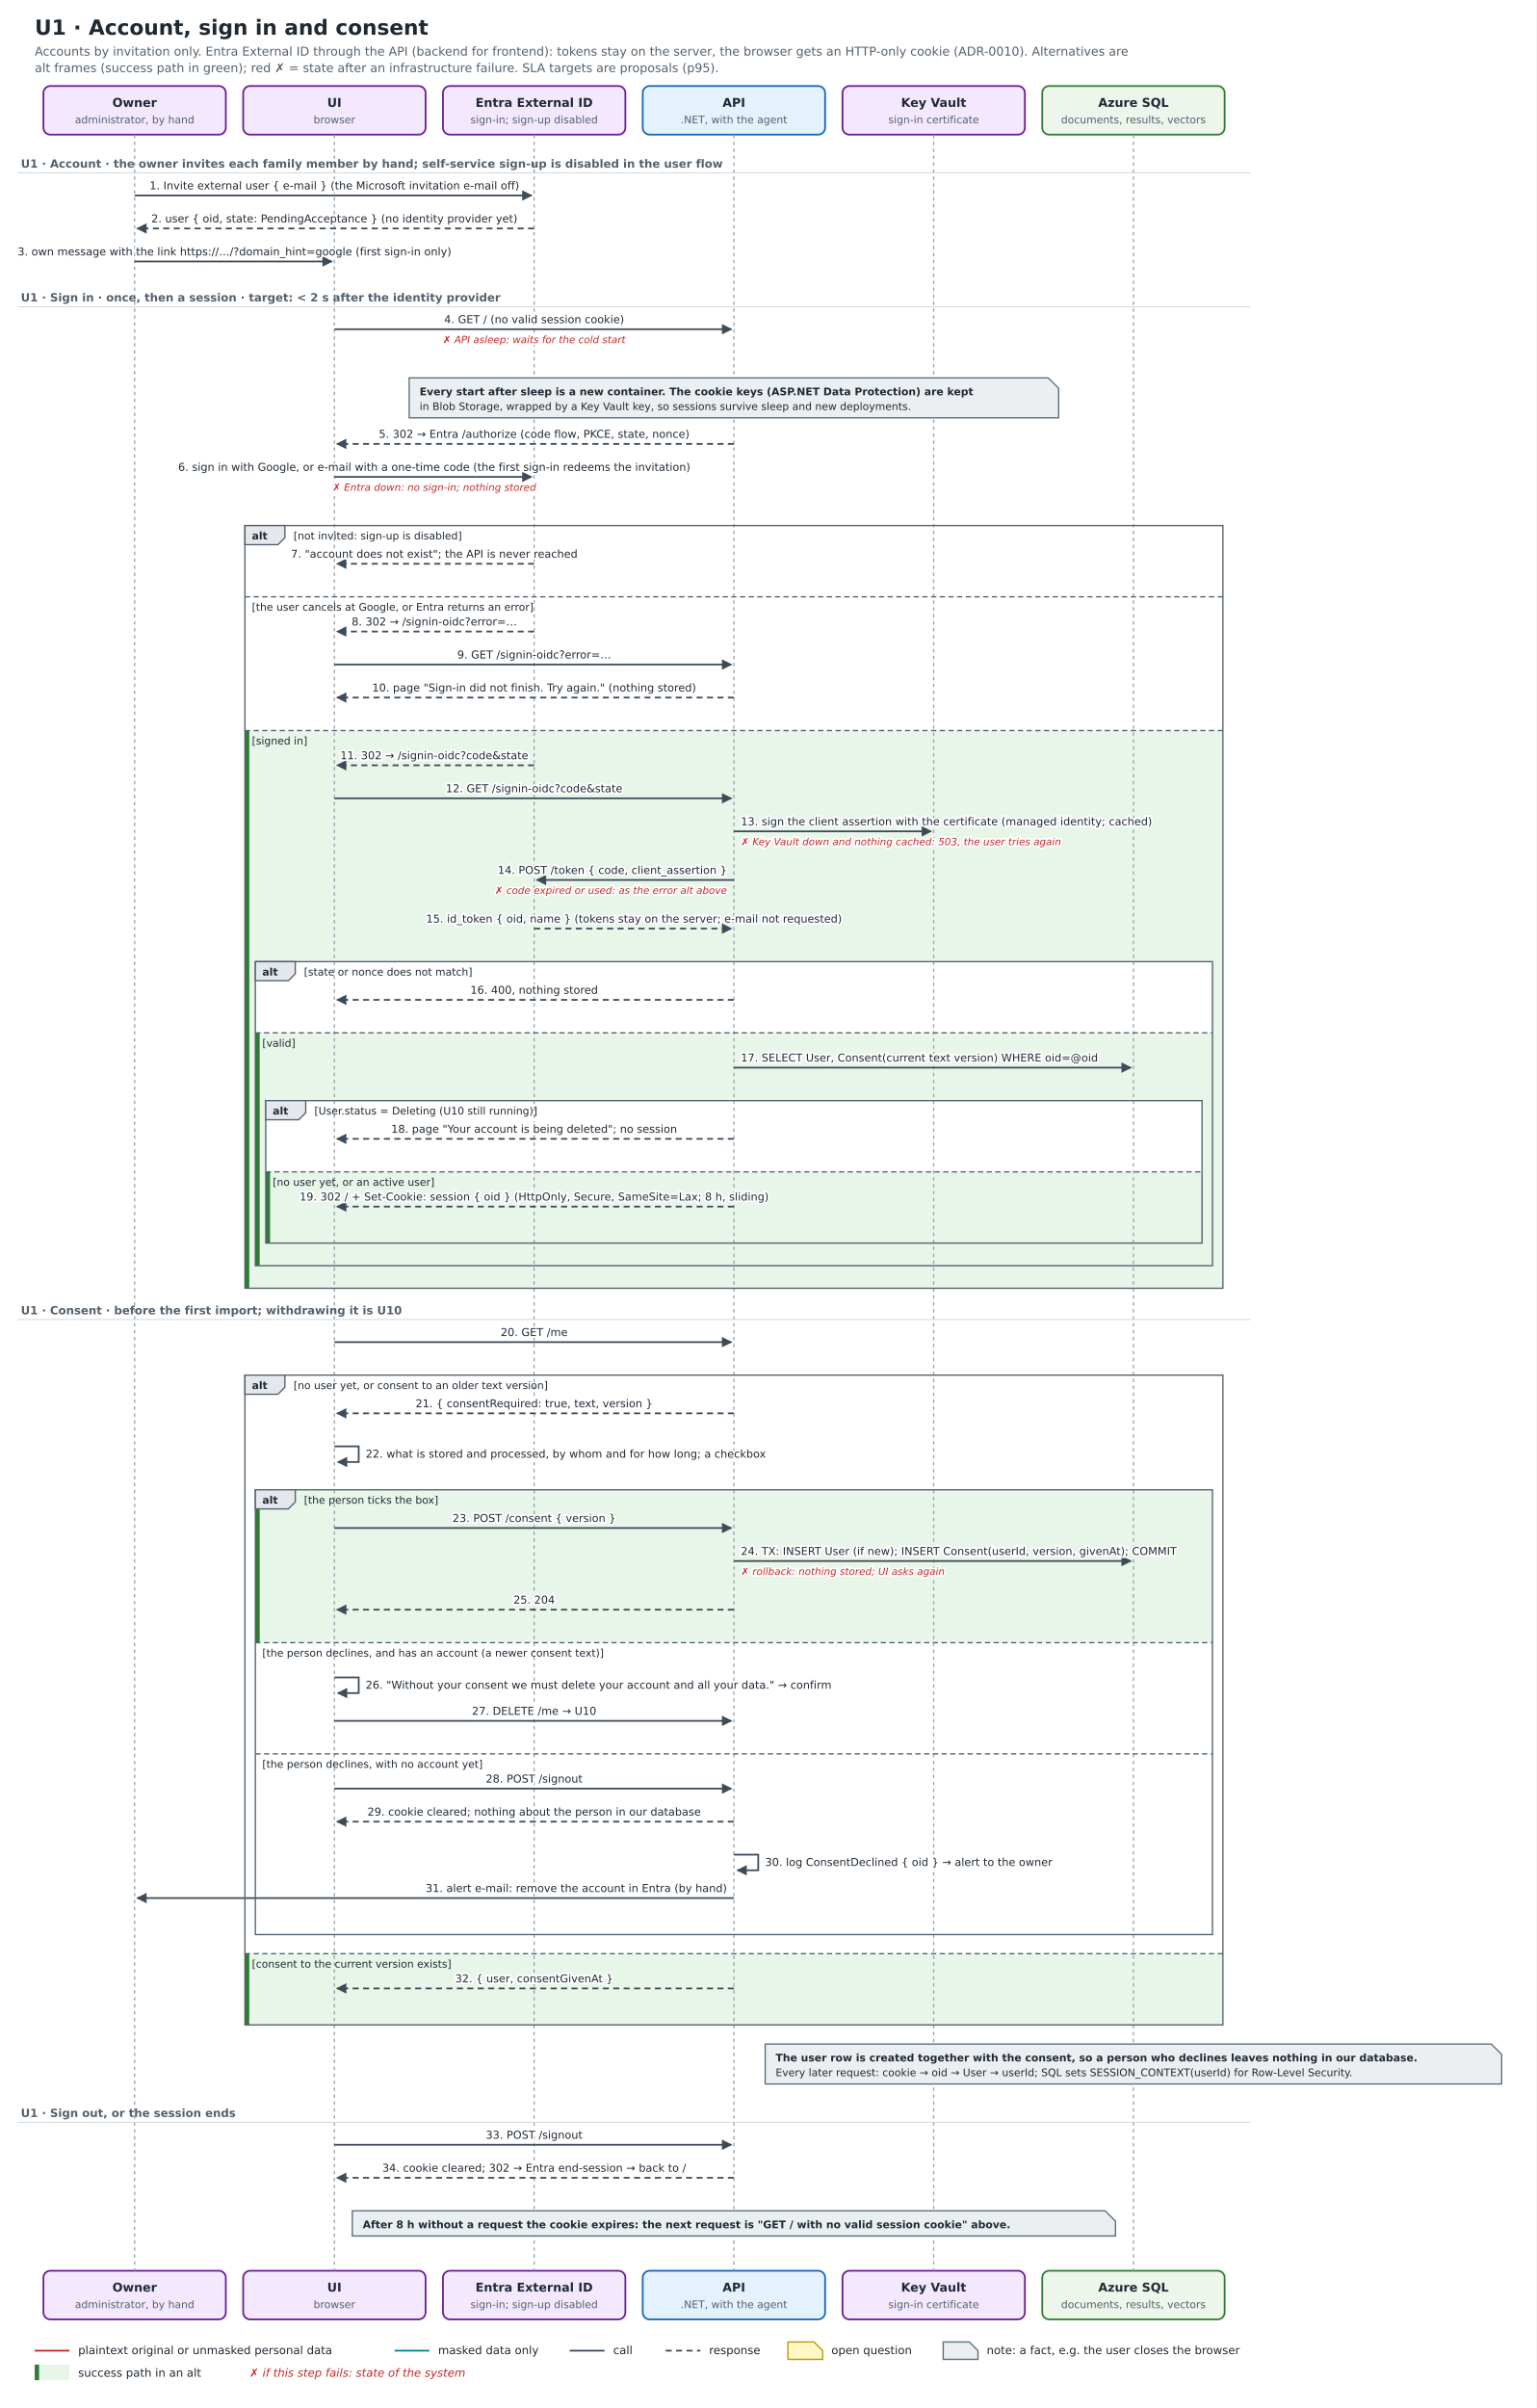
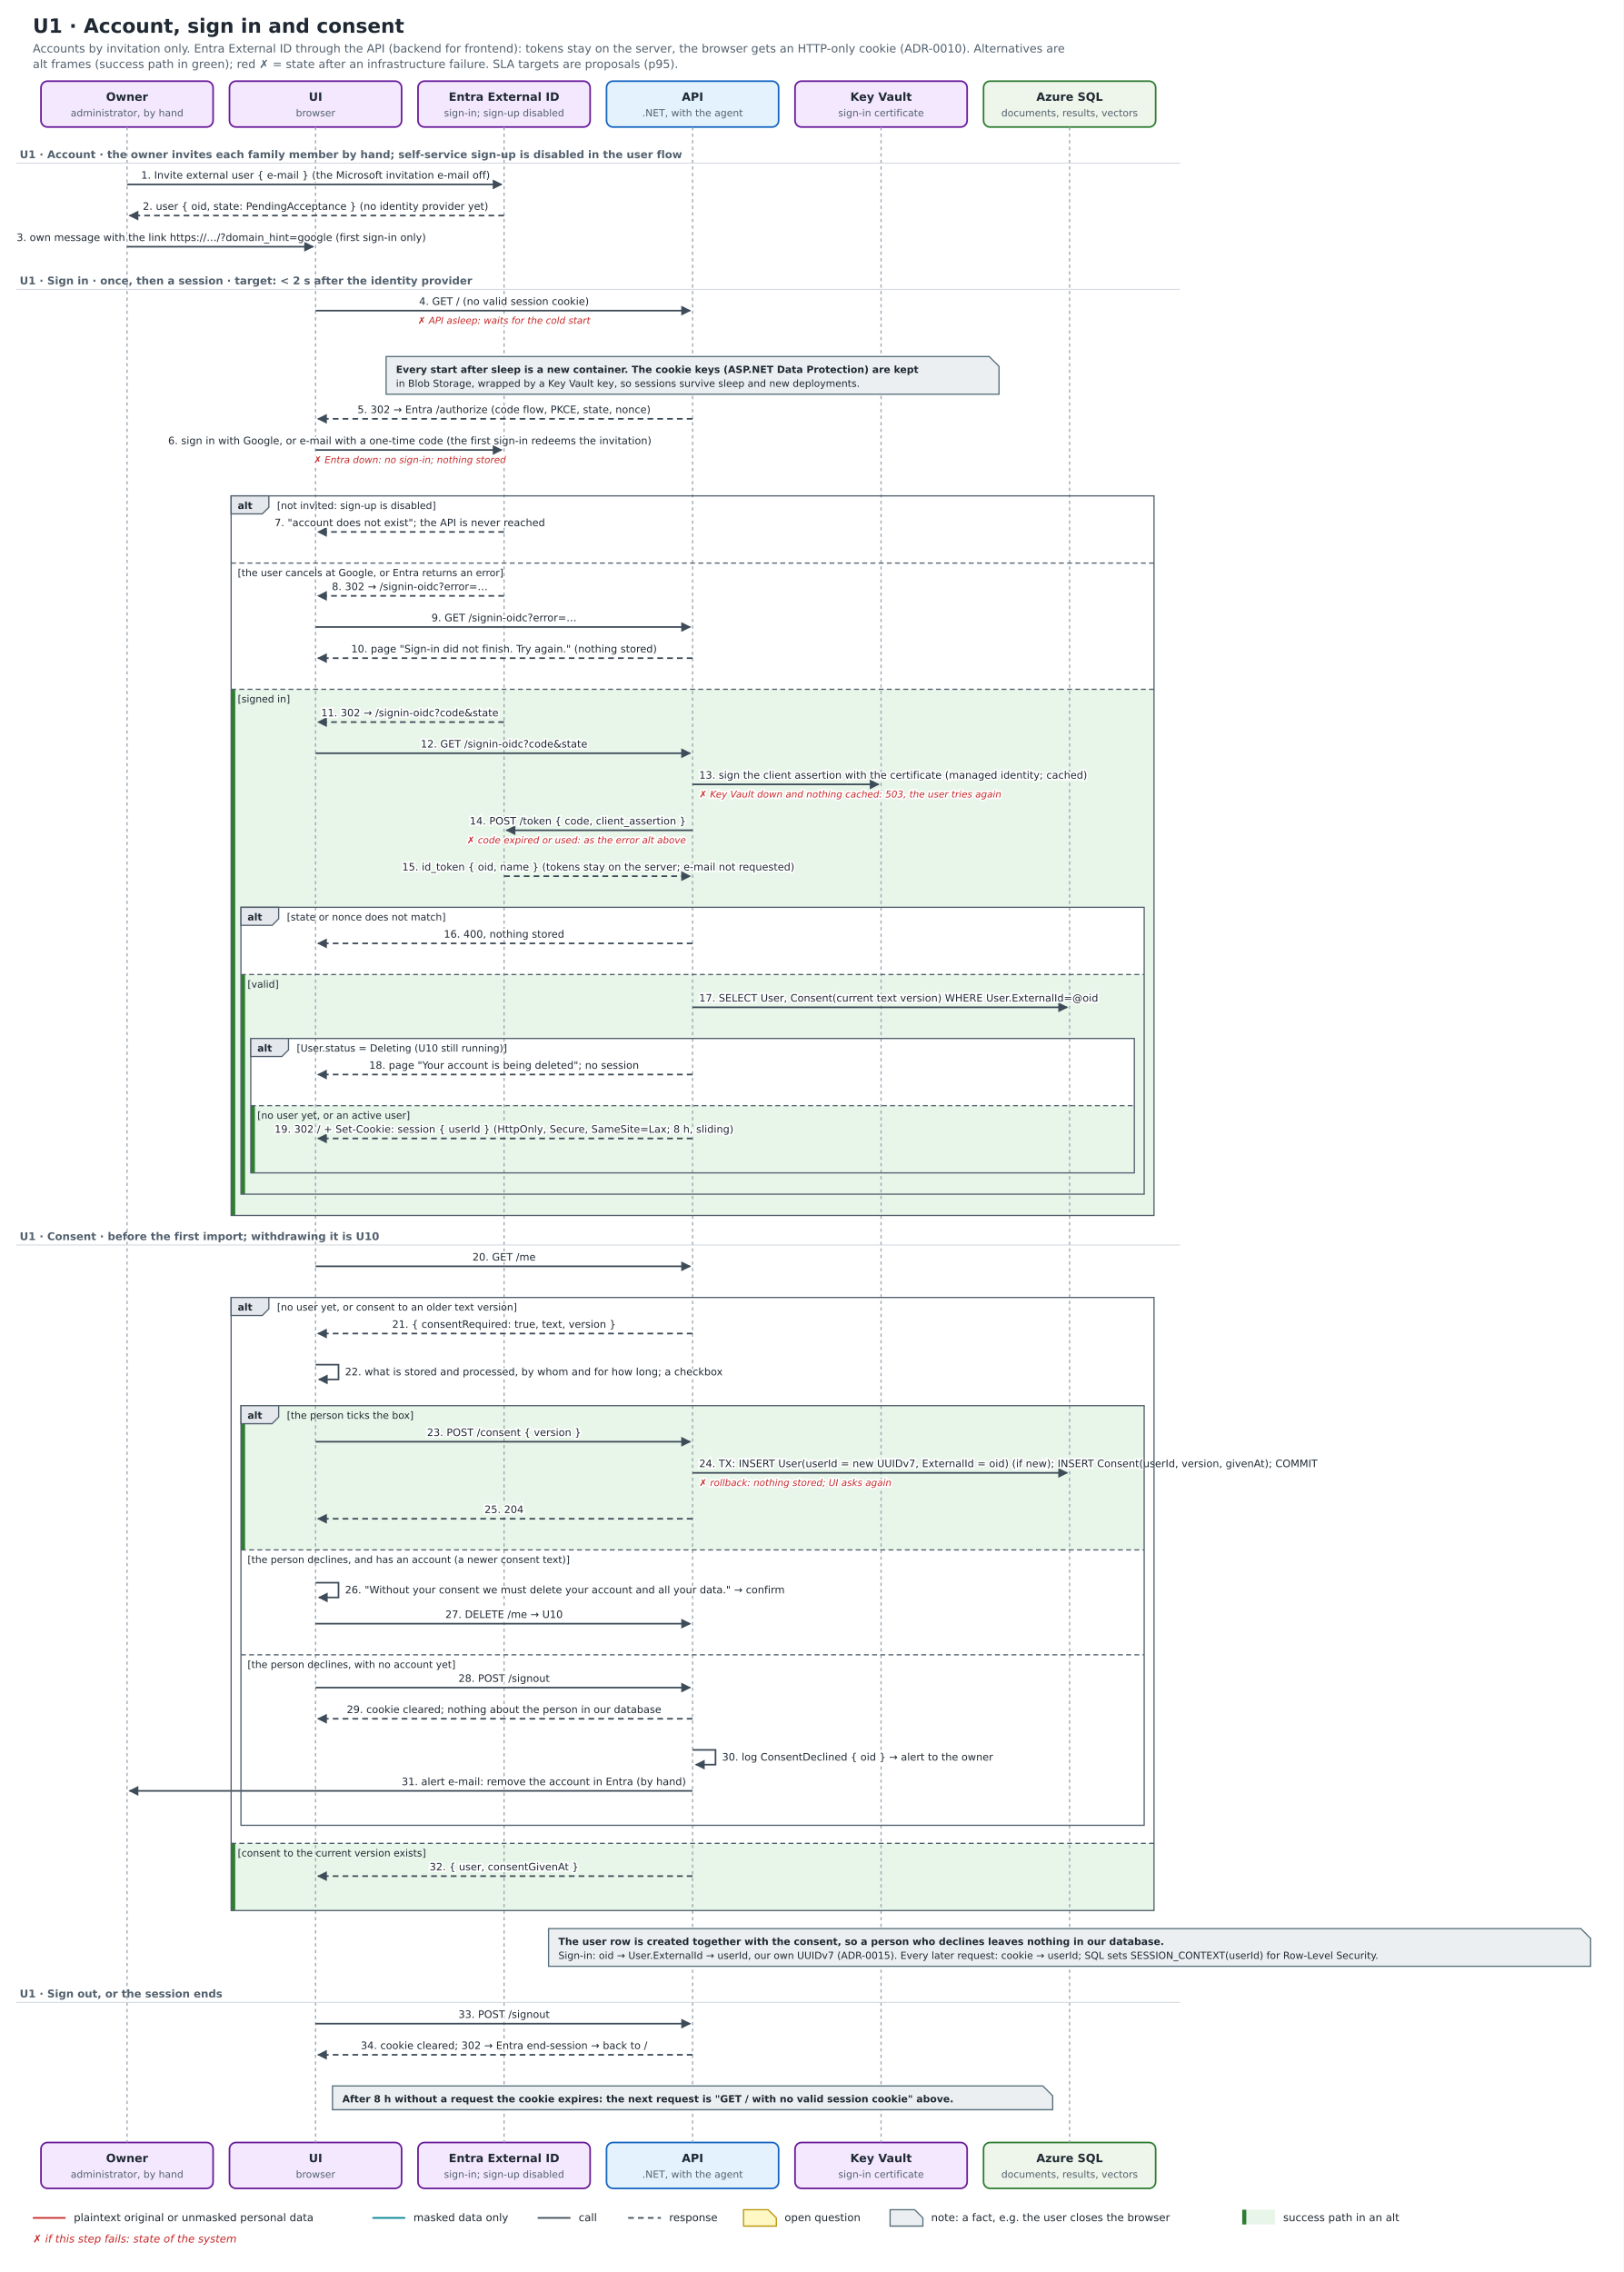
- <svg xmlns="http://www.w3.org/2000/svg" width="1769" height="2772" viewBox="0 0 1769 2772" font-family="DejaVu Sans, Arial, sans-serif">
+ <svg xmlns="http://www.w3.org/2000/svg" width="1981" height="2772" viewBox="0 0 1981 2772" font-family="DejaVu Sans, Arial, sans-serif">
  <defs>
    <marker id="a-raw" viewBox="0 0 10 10" refX="9" refY="5" markerWidth="6" markerHeight="6" orient="auto-start-reverse">
      <path d="M0 0 L10 5 L0 10 z" fill="#c62828" />
    </marker>
    <marker id="a-masked" viewBox="0 0 10 10" refX="9" refY="5" markerWidth="6" markerHeight="6" orient="auto-start-reverse">
      <path d="M0 0 L10 5 L0 10 z" fill="#00838f" />
    </marker>
    <marker id="a-normal" viewBox="0 0 10 10" refX="9" refY="5" markerWidth="6" markerHeight="6" orient="auto-start-reverse">
      <path d="M0 0 L10 5 L0 10 z" fill="#3e4c59" />
    </marker>
  </defs>
  <rect width="100%" height="100%" fill="#ffffff" />
  <text x="40" y="40" font-size="24" font-weight="bold" fill="#1f2933">U1 · Account, sign in and consent</text>
  <text x="40" y="64" font-size="14" fill="#52606d">Accounts by invitation only. Entra External ID through the API (backend for frontend): tokens stay on the server, the browser gets an HTTP-only cookie (ADR-0010). Alternatives are</text>
  <text x="40" y="83" font-size="14" fill="#52606d">alt frames (success path in green); red ✗ = state after an infrastructure failure. SLA targets are proposals (p95).</text>
  <rect x="282" y="605" width="1126" height="82" fill="#ffffff" />
  <rect x="282" y="687" width="1126" height="154" fill="#ffffff" />
  <rect x="282" y="841" width="1126" height="642" fill="#e8f5e9" />
  <rect x="282" y="841" width="5" height="642" fill="#2e7d32" />
  <rect x="282" y="1583" width="1126" height="666" fill="#ffffff" />
  <rect x="282" y="2249" width="1126" height="82" fill="#e8f5e9" />
  <rect x="282" y="2249" width="5" height="82" fill="#2e7d32" />
  <rect x="294" y="1107" width="1102" height="82" fill="#ffffff" />
  <rect x="294" y="1189" width="1102" height="268" fill="#e8f5e9" />
  <rect x="294" y="1189" width="5" height="268" fill="#2e7d32" />
  <rect x="294" y="1715" width="1102" height="176" fill="#e8f5e9" />
  <rect x="294" y="1715" width="5" height="176" fill="#2e7d32" />
  <rect x="294" y="1891" width="1102" height="128" fill="#ffffff" />
  <rect x="294" y="2019" width="1102" height="208" fill="#ffffff" />
  <rect x="306" y="1267" width="1078" height="82" fill="#ffffff" />
  <rect x="306" y="1349" width="1078" height="82" fill="#e8f5e9" />
  <rect x="306" y="1349" width="5" height="82" fill="#2e7d32" />
  <rect x="50" y="99" width="210" height="56" rx="8" fill="#f3e8fd" stroke="#6a1b9a" stroke-width="2" />
  <text x="155" y="123" text-anchor="middle" font-size="14" font-weight="bold" fill="#1f2933">Owner</text>
  <text x="155" y="142" text-anchor="middle" font-size="12" fill="#52606d">administrator, by hand</text>
  <rect x="50" y="2614" width="210" height="56" rx="8" fill="#f3e8fd" stroke="#6a1b9a" stroke-width="2" />
  <text x="155" y="2638" text-anchor="middle" font-size="14" font-weight="bold" fill="#1f2933">Owner</text>
  <text x="155" y="2657" text-anchor="middle" font-size="12" fill="#52606d">administrator, by hand</text>
  <line x1="155" y1="155" x2="155" y2="2614" stroke="#9aa5b1" stroke-width="1.5" stroke-dasharray="4 4" />
  <rect x="280" y="99" width="210" height="56" rx="8" fill="#f3e8fd" stroke="#6a1b9a" stroke-width="2" />
  <text x="385" y="123" text-anchor="middle" font-size="14" font-weight="bold" fill="#1f2933">UI</text>
  <text x="385" y="142" text-anchor="middle" font-size="12" fill="#52606d">browser</text>
  <rect x="280" y="2614" width="210" height="56" rx="8" fill="#f3e8fd" stroke="#6a1b9a" stroke-width="2" />
  <text x="385" y="2638" text-anchor="middle" font-size="14" font-weight="bold" fill="#1f2933">UI</text>
  <text x="385" y="2657" text-anchor="middle" font-size="12" fill="#52606d">browser</text>
  <line x1="385" y1="155" x2="385" y2="2614" stroke="#9aa5b1" stroke-width="1.5" stroke-dasharray="4 4" />
  <rect x="510" y="99" width="210" height="56" rx="8" fill="#f3e8fd" stroke="#6a1b9a" stroke-width="2" />
  <text x="615" y="123" text-anchor="middle" font-size="14" font-weight="bold" fill="#1f2933">Entra External ID</text>
  <text x="615" y="142" text-anchor="middle" font-size="12" fill="#52606d">sign-in; sign-up disabled</text>
  <rect x="510" y="2614" width="210" height="56" rx="8" fill="#f3e8fd" stroke="#6a1b9a" stroke-width="2" />
  <text x="615" y="2638" text-anchor="middle" font-size="14" font-weight="bold" fill="#1f2933">Entra External ID</text>
  <text x="615" y="2657" text-anchor="middle" font-size="12" fill="#52606d">sign-in; sign-up disabled</text>
  <line x1="615" y1="155" x2="615" y2="2614" stroke="#9aa5b1" stroke-width="1.5" stroke-dasharray="4 4" />
  <rect x="740" y="99" width="210" height="56" rx="8" fill="#e3f2fd" stroke="#1565c0" stroke-width="2" />
  <text x="845" y="123" text-anchor="middle" font-size="14" font-weight="bold" fill="#1f2933">API</text>
  <text x="845" y="142" text-anchor="middle" font-size="12" fill="#52606d">.NET, with the agent</text>
  <rect x="740" y="2614" width="210" height="56" rx="8" fill="#e3f2fd" stroke="#1565c0" stroke-width="2" />
  <text x="845" y="2638" text-anchor="middle" font-size="14" font-weight="bold" fill="#1f2933">API</text>
  <text x="845" y="2657" text-anchor="middle" font-size="12" fill="#52606d">.NET, with the agent</text>
  <line x1="845" y1="155" x2="845" y2="2614" stroke="#9aa5b1" stroke-width="1.5" stroke-dasharray="4 4" />
  <rect x="970" y="99" width="210" height="56" rx="8" fill="#f3e8fd" stroke="#6a1b9a" stroke-width="2" />
  <text x="1075" y="123" text-anchor="middle" font-size="14" font-weight="bold" fill="#1f2933">Key Vault</text>
  <text x="1075" y="142" text-anchor="middle" font-size="12" fill="#52606d">sign-in certificate</text>
  <rect x="970" y="2614" width="210" height="56" rx="8" fill="#f3e8fd" stroke="#6a1b9a" stroke-width="2" />
  <text x="1075" y="2638" text-anchor="middle" font-size="14" font-weight="bold" fill="#1f2933">Key Vault</text>
  <text x="1075" y="2657" text-anchor="middle" font-size="12" fill="#52606d">sign-in certificate</text>
  <line x1="1075" y1="155" x2="1075" y2="2614" stroke="#9aa5b1" stroke-width="1.5" stroke-dasharray="4 4" />
  <rect x="1200" y="99" width="210" height="56" rx="8" fill="#eef5ea" stroke="#2e7d32" stroke-width="2" />
  <text x="1305" y="123" text-anchor="middle" font-size="14" font-weight="bold" fill="#1f2933">Azure SQL</text>
  <text x="1305" y="142" text-anchor="middle" font-size="12" fill="#52606d">documents, results, vectors</text>
  <rect x="1200" y="2614" width="210" height="56" rx="8" fill="#eef5ea" stroke="#2e7d32" stroke-width="2" />
  <text x="1305" y="2638" text-anchor="middle" font-size="14" font-weight="bold" fill="#1f2933">Azure SQL</text>
  <text x="1305" y="2657" text-anchor="middle" font-size="12" fill="#52606d">documents, results, vectors</text>
  <line x1="1305" y1="155" x2="1305" y2="2614" stroke="#9aa5b1" stroke-width="1.5" stroke-dasharray="4 4" />
  <line x1="20" y1="199" x2="1440" y2="199" stroke="#cbd2d9" stroke-width="1" />
  <text x="24" y="193" font-size="13" font-weight="bold" fill="#52606d">U1 · Account · the owner invites each family member by hand; self-service sign-up is disabled in the user flow</text>
  <line x1="155" y1="225" x2="612" y2="225" stroke="#3e4c59" stroke-width="2" marker-end="url(#a-normal)" />
  <text x="385" y="218" text-anchor="middle" font-size="12.5" fill="#1f2933" paint-order="stroke" stroke="#ffffff" stroke-width="4">1. Invite external user { e-mail }  (the Microsoft invitation e-mail off)</text>
  <line x1="615" y1="263" x2="158" y2="263" stroke="#3e4c59" stroke-width="2" stroke-dasharray="7 5" marker-end="url(#a-normal)" />
  <text x="385" y="256" text-anchor="middle" font-size="12.5" fill="#1f2933" paint-order="stroke" stroke="#ffffff" stroke-width="4">2. user { oid, state: PendingAcceptance }  (no identity provider yet)</text>
  <line x1="155" y1="301" x2="382" y2="301" stroke="#3e4c59" stroke-width="2" marker-end="url(#a-normal)" />
  <text x="270" y="294" text-anchor="middle" font-size="12.5" fill="#1f2933" paint-order="stroke" stroke="#ffffff" stroke-width="4">3. own message with the link https://…/?domain_hint=google  (first sign-in only)</text>
  <line x1="20" y1="353" x2="1440" y2="353" stroke="#cbd2d9" stroke-width="1" />
  <text x="24" y="347" font-size="13" font-weight="bold" fill="#52606d">U1 · Sign in · once, then a session · target: &lt; 2 s after the identity provider</text>
  <line x1="385" y1="379" x2="842" y2="379" stroke="#3e4c59" stroke-width="2" marker-end="url(#a-normal)" />
  <text x="615" y="372" text-anchor="middle" font-size="12.5" fill="#1f2933" paint-order="stroke" stroke="#ffffff" stroke-width="4">4. GET /  (no valid session cookie)</text>
  <text x="615" y="395" text-anchor="middle" font-size="11.5" font-style="italic" fill="#c62828" paint-order="stroke" stroke="#ffffff" stroke-width="4">✗ API asleep: waits for the cold start</text>
  <path d="M471.1 435 h735.8 l12 12 v34 h-747.8 z" fill="#eceff1" stroke="#546e7a" stroke-width="1.5" />
  <text x="483.1" y="455" font-size="12" fill="#1f2933" font-weight="bold">Every start after sleep is a new container. The cookie keys (ASP.NET Data Protection) are kept</text>
  <text x="483.1" y="472" font-size="12" fill="#1f2933">in Blob Storage, wrapped by a Key Vault key, so sessions survive sleep and new deployments.</text>
  <line x1="845" y1="511" x2="388" y2="511" stroke="#3e4c59" stroke-width="2" stroke-dasharray="7 5" marker-end="url(#a-normal)" />
  <text x="615" y="504" text-anchor="middle" font-size="12.5" fill="#1f2933" paint-order="stroke" stroke="#ffffff" stroke-width="4">5. 302 → Entra /authorize (code flow, PKCE, state, nonce)</text>
  <line x1="385" y1="549" x2="612" y2="549" stroke="#3e4c59" stroke-width="2" marker-end="url(#a-normal)" />
  <text x="500" y="542" text-anchor="middle" font-size="12.5" fill="#1f2933" paint-order="stroke" stroke="#ffffff" stroke-width="4">6. sign in with Google, or e-mail with a one-time code (the first sign-in redeems the invitation)</text>
  <text x="500" y="565" text-anchor="middle" font-size="11.5" font-style="italic" fill="#c62828" paint-order="stroke" stroke="#ffffff" stroke-width="4">✗ Entra down: no sign-in; nothing stored</text>
  <line x1="615" y1="649" x2="388" y2="649" stroke="#3e4c59" stroke-width="2" stroke-dasharray="7 5" marker-end="url(#a-normal)" />
  <text x="500" y="642" text-anchor="middle" font-size="12.5" fill="#1f2933" paint-order="stroke" stroke="#ffffff" stroke-width="4">7. "account does not exist"; the API is never reached</text>
  <line x1="615" y1="727" x2="388" y2="727" stroke="#3e4c59" stroke-width="2" stroke-dasharray="7 5" marker-end="url(#a-normal)" />
  <text x="500" y="720" text-anchor="middle" font-size="12.5" fill="#1f2933" paint-order="stroke" stroke="#ffffff" stroke-width="4">8. 302 → /signin-oidc?error=…</text>
  <line x1="385" y1="765" x2="842" y2="765" stroke="#3e4c59" stroke-width="2" marker-end="url(#a-normal)" />
  <text x="615" y="758" text-anchor="middle" font-size="12.5" fill="#1f2933" paint-order="stroke" stroke="#ffffff" stroke-width="4">9. GET /signin-oidc?error=…</text>
  <line x1="845" y1="803" x2="388" y2="803" stroke="#3e4c59" stroke-width="2" stroke-dasharray="7 5" marker-end="url(#a-normal)" />
  <text x="615" y="796" text-anchor="middle" font-size="12.5" fill="#1f2933" paint-order="stroke" stroke="#ffffff" stroke-width="4">10. page "Sign-in did not finish. Try again."  (nothing stored)</text>
  <line x1="615" y1="881" x2="388" y2="881" stroke="#3e4c59" stroke-width="2" stroke-dasharray="7 5" marker-end="url(#a-normal)" />
  <text x="500" y="874" text-anchor="middle" font-size="12.5" fill="#1f2933" paint-order="stroke" stroke="#ffffff" stroke-width="4">11. 302 → /signin-oidc?code&amp;state</text>
  <line x1="385" y1="919" x2="842" y2="919" stroke="#3e4c59" stroke-width="2" marker-end="url(#a-normal)" />
  <text x="615" y="912" text-anchor="middle" font-size="12.5" fill="#1f2933" paint-order="stroke" stroke="#ffffff" stroke-width="4">12. GET /signin-oidc?code&amp;state</text>
  <line x1="845" y1="957" x2="1072" y2="957" stroke="#3e4c59" stroke-width="2" marker-end="url(#a-normal)" />
  <text x="853" y="950" text-anchor="start" font-size="12.5" fill="#1f2933" paint-order="stroke" stroke="#ffffff" stroke-width="4">13. sign the client assertion with the certificate (managed identity; cached)</text>
  <text x="853" y="973" text-anchor="start" font-size="11.5" font-style="italic" fill="#c62828" paint-order="stroke" stroke="#ffffff" stroke-width="4">✗ Key Vault down and nothing cached: 503, the user tries again</text>
  <line x1="845" y1="1013" x2="618" y2="1013" stroke="#3e4c59" stroke-width="2" marker-end="url(#a-normal)" />
  <text x="837" y="1006" text-anchor="end" font-size="12.5" fill="#1f2933" paint-order="stroke" stroke="#ffffff" stroke-width="4">14. POST /token { code, client_assertion }</text>
  <text x="837" y="1029" text-anchor="end" font-size="11.5" font-style="italic" fill="#c62828" paint-order="stroke" stroke="#ffffff" stroke-width="4">✗ code expired or used: as the error alt above</text>
  <line x1="615" y1="1069" x2="842" y2="1069" stroke="#3e4c59" stroke-width="2" stroke-dasharray="7 5" marker-end="url(#a-normal)" />
  <text x="730" y="1062" text-anchor="middle" font-size="12.5" fill="#1f2933" paint-order="stroke" stroke="#ffffff" stroke-width="4">15. id_token { oid, name }  (tokens stay on the server; e-mail not requested)</text>
  <line x1="845" y1="1151" x2="388" y2="1151" stroke="#3e4c59" stroke-width="2" stroke-dasharray="7 5" marker-end="url(#a-normal)" />
  <text x="615" y="1144" text-anchor="middle" font-size="12.5" fill="#1f2933" paint-order="stroke" stroke="#ffffff" stroke-width="4">16. 400, nothing stored</text>
  <line x1="845" y1="1229" x2="1302" y2="1229" stroke="#3e4c59" stroke-width="2" marker-end="url(#a-normal)" />
-   <text x="853" y="1222" text-anchor="start" font-size="12.5" fill="#1f2933" paint-order="stroke" stroke="#ffffff" stroke-width="4">17. SELECT User, Consent(current text version) WHERE oid=@oid</text>
+   <text x="853" y="1222" text-anchor="start" font-size="12.5" fill="#1f2933" paint-order="stroke" stroke="#ffffff" stroke-width="4">17. SELECT User, Consent(current text version) WHERE User.ExternalId=@oid</text>
  <line x1="845" y1="1311" x2="388" y2="1311" stroke="#3e4c59" stroke-width="2" stroke-dasharray="7 5" marker-end="url(#a-normal)" />
  <text x="615" y="1304" text-anchor="middle" font-size="12.5" fill="#1f2933" paint-order="stroke" stroke="#ffffff" stroke-width="4">18. page "Your account is being deleted"; no session</text>
  <line x1="845" y1="1389" x2="388" y2="1389" stroke="#3e4c59" stroke-width="2" stroke-dasharray="7 5" marker-end="url(#a-normal)" />
-   <text x="615" y="1382" text-anchor="middle" font-size="12.5" fill="#1f2933" paint-order="stroke" stroke="#ffffff" stroke-width="4">19. 302 / + Set-Cookie: session { oid } (HttpOnly, Secure, SameSite=Lax; 8 h, sliding)</text>
+   <text x="615" y="1382" text-anchor="middle" font-size="12.5" fill="#1f2933" paint-order="stroke" stroke="#ffffff" stroke-width="4">19. 302 / + Set-Cookie: session { userId } (HttpOnly, Secure, SameSite=Lax; 8 h, sliding)</text>
  <rect x="306" y="1267" width="1078" height="164" fill="none" stroke="#52606d" stroke-width="1.5" />
  <path d="M306 1267 h46 v14 l-8 8 h-38 z" fill="#e4e7eb" stroke="#52606d" stroke-width="1.5" />
  <text x="314" y="1283" font-size="12" font-weight="bold" fill="#1f2933">alt</text>
  <text x="362" y="1283" font-size="12" fill="#1f2933">[User.status = Deleting (U10 still running)]</text>
  <line x1="306" y1="1349" x2="1384" y2="1349" stroke="#52606d" stroke-width="1.5" stroke-dasharray="6 4" />
  <text x="314" y="1365" font-size="12" fill="#1f2933">[no user yet, or an active user]</text>
  <rect x="294" y="1107" width="1102" height="350" fill="none" stroke="#52606d" stroke-width="1.5" />
  <path d="M294 1107 h46 v14 l-8 8 h-38 z" fill="#e4e7eb" stroke="#52606d" stroke-width="1.5" />
  <text x="302" y="1123" font-size="12" font-weight="bold" fill="#1f2933">alt</text>
  <text x="350" y="1123" font-size="12" fill="#1f2933">[state or nonce does not match]</text>
  <line x1="294" y1="1189" x2="1396" y2="1189" stroke="#52606d" stroke-width="1.5" stroke-dasharray="6 4" />
  <text x="302" y="1205" font-size="12" fill="#1f2933">[valid]</text>
  <rect x="282" y="605" width="1126" height="878" fill="none" stroke="#52606d" stroke-width="1.5" />
  <path d="M282 605 h46 v14 l-8 8 h-38 z" fill="#e4e7eb" stroke="#52606d" stroke-width="1.5" />
  <text x="290" y="621" font-size="12" font-weight="bold" fill="#1f2933">alt</text>
  <text x="338" y="621" font-size="12" fill="#1f2933">[not invited: sign-up is disabled]</text>
  <line x1="282" y1="687" x2="1408" y2="687" stroke="#52606d" stroke-width="1.5" stroke-dasharray="6 4" />
  <text x="290" y="703" font-size="12" fill="#1f2933">[the user cancels at Google, or Entra returns an error]</text>
  <line x1="282" y1="841" x2="1408" y2="841" stroke="#52606d" stroke-width="1.5" stroke-dasharray="6 4" />
  <text x="290" y="857" font-size="12" fill="#1f2933">[signed in]</text>
  <line x1="20" y1="1519" x2="1440" y2="1519" stroke="#cbd2d9" stroke-width="1" />
  <text x="24" y="1513" font-size="13" font-weight="bold" fill="#52606d">U1 · Consent · before the first import; withdrawing it is U10</text>
  <line x1="385" y1="1545" x2="842" y2="1545" stroke="#3e4c59" stroke-width="2" marker-end="url(#a-normal)" />
  <text x="615" y="1538" text-anchor="middle" font-size="12.5" fill="#1f2933" paint-order="stroke" stroke="#ffffff" stroke-width="4">20. GET /me</text>
  <line x1="845" y1="1627" x2="388" y2="1627" stroke="#3e4c59" stroke-width="2" stroke-dasharray="7 5" marker-end="url(#a-normal)" />
  <text x="615" y="1620" text-anchor="middle" font-size="12.5" fill="#1f2933" paint-order="stroke" stroke="#ffffff" stroke-width="4">21. { consentRequired: true, text, version }</text>
  <path d="M385 1665 h28 v18 h-24" fill="none" stroke="#3e4c59" stroke-width="2" marker-end="url(#a-normal)" />
  <text x="421" y="1678" font-size="12.5" fill="#1f2933" paint-order="stroke" stroke="#ffffff" stroke-width="4">22. what is stored and processed, by whom and for how long; a checkbox</text>
  <line x1="385" y1="1759" x2="842" y2="1759" stroke="#3e4c59" stroke-width="2" marker-end="url(#a-normal)" />
  <text x="615" y="1752" text-anchor="middle" font-size="12.5" fill="#1f2933" paint-order="stroke" stroke="#ffffff" stroke-width="4">23. POST /consent { version }</text>
  <line x1="845" y1="1797" x2="1302" y2="1797" stroke="#3e4c59" stroke-width="2" marker-end="url(#a-normal)" />
-   <text x="853" y="1790" text-anchor="start" font-size="12.5" fill="#1f2933" paint-order="stroke" stroke="#ffffff" stroke-width="4">24. TX: INSERT User (if new); INSERT Consent(userId, version, givenAt); COMMIT</text>
+   <text x="853" y="1790" text-anchor="start" font-size="12.5" fill="#1f2933" paint-order="stroke" stroke="#ffffff" stroke-width="4">24. TX: INSERT User(userId = new UUIDv7, ExternalId = oid) (if new); INSERT Consent(userId, version, givenAt); COMMIT</text>
  <text x="853" y="1813" text-anchor="start" font-size="11.5" font-style="italic" fill="#c62828" paint-order="stroke" stroke="#ffffff" stroke-width="4">✗ rollback: nothing stored; UI asks again</text>
  <line x1="845" y1="1853" x2="388" y2="1853" stroke="#3e4c59" stroke-width="2" stroke-dasharray="7 5" marker-end="url(#a-normal)" />
  <text x="615" y="1846" text-anchor="middle" font-size="12.5" fill="#1f2933" paint-order="stroke" stroke="#ffffff" stroke-width="4">25. 204</text>
  <path d="M385 1931 h28 v18 h-24" fill="none" stroke="#3e4c59" stroke-width="2" marker-end="url(#a-normal)" />
  <text x="421" y="1944" font-size="12.5" fill="#1f2933" paint-order="stroke" stroke="#ffffff" stroke-width="4">26. "Without your consent we must delete your account and all your data." → confirm</text>
  <line x1="385" y1="1981" x2="842" y2="1981" stroke="#3e4c59" stroke-width="2" marker-end="url(#a-normal)" />
  <text x="615" y="1974" text-anchor="middle" font-size="12.5" fill="#1f2933" paint-order="stroke" stroke="#ffffff" stroke-width="4">27. DELETE /me → U10</text>
  <line x1="385" y1="2059" x2="842" y2="2059" stroke="#3e4c59" stroke-width="2" marker-end="url(#a-normal)" />
  <text x="615" y="2052" text-anchor="middle" font-size="12.5" fill="#1f2933" paint-order="stroke" stroke="#ffffff" stroke-width="4">28. POST /signout</text>
  <line x1="845" y1="2097" x2="388" y2="2097" stroke="#3e4c59" stroke-width="2" stroke-dasharray="7 5" marker-end="url(#a-normal)" />
  <text x="615" y="2090" text-anchor="middle" font-size="12.5" fill="#1f2933" paint-order="stroke" stroke="#ffffff" stroke-width="4">29. cookie cleared; nothing about the person in our database</text>
  <path d="M845 2135 h28 v18 h-24" fill="none" stroke="#3e4c59" stroke-width="2" marker-end="url(#a-normal)" />
  <text x="881" y="2148" font-size="12.5" fill="#1f2933" paint-order="stroke" stroke="#ffffff" stroke-width="4">30. log ConsentDeclined { oid }  → alert to the owner</text>
  <line x1="845" y1="2185" x2="158" y2="2185" stroke="#3e4c59" stroke-width="2" marker-end="url(#a-normal)" />
  <text x="837" y="2178" text-anchor="end" font-size="12.5" fill="#1f2933" paint-order="stroke" stroke="#ffffff" stroke-width="4">31. alert e-mail: remove the account in Entra (by hand)</text>
  <rect x="294" y="1715" width="1102" height="512" fill="none" stroke="#52606d" stroke-width="1.5" />
  <path d="M294 1715 h46 v14 l-8 8 h-38 z" fill="#e4e7eb" stroke="#52606d" stroke-width="1.5" />
  <text x="302" y="1731" font-size="12" font-weight="bold" fill="#1f2933">alt</text>
  <text x="350" y="1731" font-size="12" fill="#1f2933">[the person ticks the box]</text>
  <line x1="294" y1="1891" x2="1396" y2="1891" stroke="#52606d" stroke-width="1.5" stroke-dasharray="6 4" />
  <text x="302" y="1907" font-size="12" fill="#1f2933">[the person declines, and has an account (a newer consent text)]</text>
  <line x1="294" y1="2019" x2="1396" y2="2019" stroke="#52606d" stroke-width="1.5" stroke-dasharray="6 4" />
  <text x="302" y="2035" font-size="12" fill="#1f2933">[the person declines, with no account yet]</text>
  <line x1="845" y1="2289" x2="388" y2="2289" stroke="#3e4c59" stroke-width="2" stroke-dasharray="7 5" marker-end="url(#a-normal)" />
  <text x="615" y="2282" text-anchor="middle" font-size="12.5" fill="#1f2933" paint-order="stroke" stroke="#ffffff" stroke-width="4">32. { user, consentGivenAt }</text>
  <rect x="282" y="1583" width="1126" height="748" fill="none" stroke="#52606d" stroke-width="1.5" />
  <path d="M282 1583 h46 v14 l-8 8 h-38 z" fill="#e4e7eb" stroke="#52606d" stroke-width="1.5" />
  <text x="290" y="1599" font-size="12" font-weight="bold" fill="#1f2933">alt</text>
  <text x="338" y="1599" font-size="12" fill="#1f2933">[no user yet, or consent to an older text version]</text>
  <line x1="282" y1="2249" x2="1408" y2="2249" stroke="#52606d" stroke-width="1.5" stroke-dasharray="6 4" />
  <text x="290" y="2265" font-size="12" fill="#1f2933">[consent to the current version exists]</text>
-   <path d="M881.05 2353 h835.9 l12 12 v34 h-847.9 z" fill="#eceff1" stroke="#546e7a" stroke-width="1.5" />
-   <text x="893.05" y="2373" font-size="12" fill="#1f2933" font-weight="bold">The user row is created together with the consent, so a person who declines leaves nothing in our database.</text>
-   <text x="893.05" y="2390" font-size="12" fill="#1f2933">Every later request: cookie → oid → User → userId; SQL sets SESSION_CONTEXT(userId) for Row-Level Security.</text>
+   <path d="M669.3 2353 h1259.4 l12 12 v34 h-1271.4 z" fill="#eceff1" stroke="#546e7a" stroke-width="1.5" />
+   <text x="681.3" y="2373" font-size="12" fill="#1f2933" font-weight="bold">The user row is created together with the consent, so a person who declines leaves nothing in our database.</text>
+   <text x="681.3" y="2390" font-size="12" fill="#1f2933">Sign-in: oid → User.ExternalId → userId, our own UUIDv7 (ADR-0015). Every later request: cookie → userId; SQL sets SESSION_CONTEXT(userId) for Row-Level Security.</text>
  <line x1="20" y1="2443" x2="1440" y2="2443" stroke="#cbd2d9" stroke-width="1" />
  <text x="24" y="2437" font-size="13" font-weight="bold" fill="#52606d">U1 · Sign out, or the session ends</text>
  <line x1="385" y1="2469" x2="842" y2="2469" stroke="#3e4c59" stroke-width="2" marker-end="url(#a-normal)" />
  <text x="615" y="2462" text-anchor="middle" font-size="12.5" fill="#1f2933" paint-order="stroke" stroke="#ffffff" stroke-width="4">33. POST /signout</text>
  <line x1="845" y1="2507" x2="388" y2="2507" stroke="#3e4c59" stroke-width="2" stroke-dasharray="7 5" marker-end="url(#a-normal)" />
  <text x="615" y="2500" text-anchor="middle" font-size="12.5" fill="#1f2933" paint-order="stroke" stroke="#ffffff" stroke-width="4">34. cookie cleared; 302 → Entra end-session → back to /</text>
  <path d="M405.65 2545 h866.7 l12 12 v17 h-878.7 z" fill="#eceff1" stroke="#546e7a" stroke-width="1.5" />
  <text x="417.65" y="2565" font-size="12" fill="#1f2933" font-weight="bold">After 8 h without a request the cookie expires: the next request is "GET / with no valid session cookie" above.</text>
  <line x1="40" y1="2706" x2="80" y2="2706" stroke="#c62828" stroke-width="2" />
  <text x="90" y="2710" font-size="13" fill="#1f2933">plaintext original or unmasked personal data</text>
  <line x1="454.4" y1="2706" x2="494.4" y2="2706" stroke="#00838f" stroke-width="2" />
  <text x="504.4" y="2710" font-size="13" fill="#1f2933">masked data only</text>
  <line x1="656" y1="2706" x2="696" y2="2706" stroke="#3e4c59" stroke-width="2" />
  <text x="706" y="2710" font-size="13" fill="#1f2933">call</text>
  <line x1="766.4" y1="2706" x2="806.4" y2="2706" stroke="#3e4c59" stroke-width="2" stroke-dasharray="7 5" />
  <text x="816.4" y="2710" font-size="13" fill="#1f2933">response</text>
  <path d="M907.2 2696 h30 l10 10 v10 h-40 z" fill="#fff8c5" stroke="#b7950b" stroke-width="1.5" />
  <text x="957.2" y="2710" font-size="13" fill="#1f2933">open question</text>
  <path d="M1086 2696 h30 l10 10 v10 h-40 z" fill="#eceff1" stroke="#546e7a" stroke-width="1.5" />
  <text x="1136" y="2710" font-size="13" fill="#1f2933">note: a fact, e.g. the user closes the browser</text>
-   <rect x="40" y="2722" width="40" height="18" fill="#e8f5e9" />
-   <rect x="40" y="2722" width="5" height="18" fill="#2e7d32" />
-   <text x="90" y="2736" font-size="13" fill="#1f2933">success path in an alt</text>
-   <text x="287.2" y="2736" font-size="13" font-style="italic" fill="#c62828">✗ if this step fails: state of the system</text>
+   <rect x="1515.6" y="2696" width="40" height="18" fill="#e8f5e9" />
+   <rect x="1515.6" y="2696" width="5" height="18" fill="#2e7d32" />
+   <text x="1565.6" y="2710" font-size="13" fill="#1f2933">success path in an alt</text>
+   <text x="40" y="2736" font-size="13" font-style="italic" fill="#c62828">✗ if this step fails: state of the system</text>
</svg>
